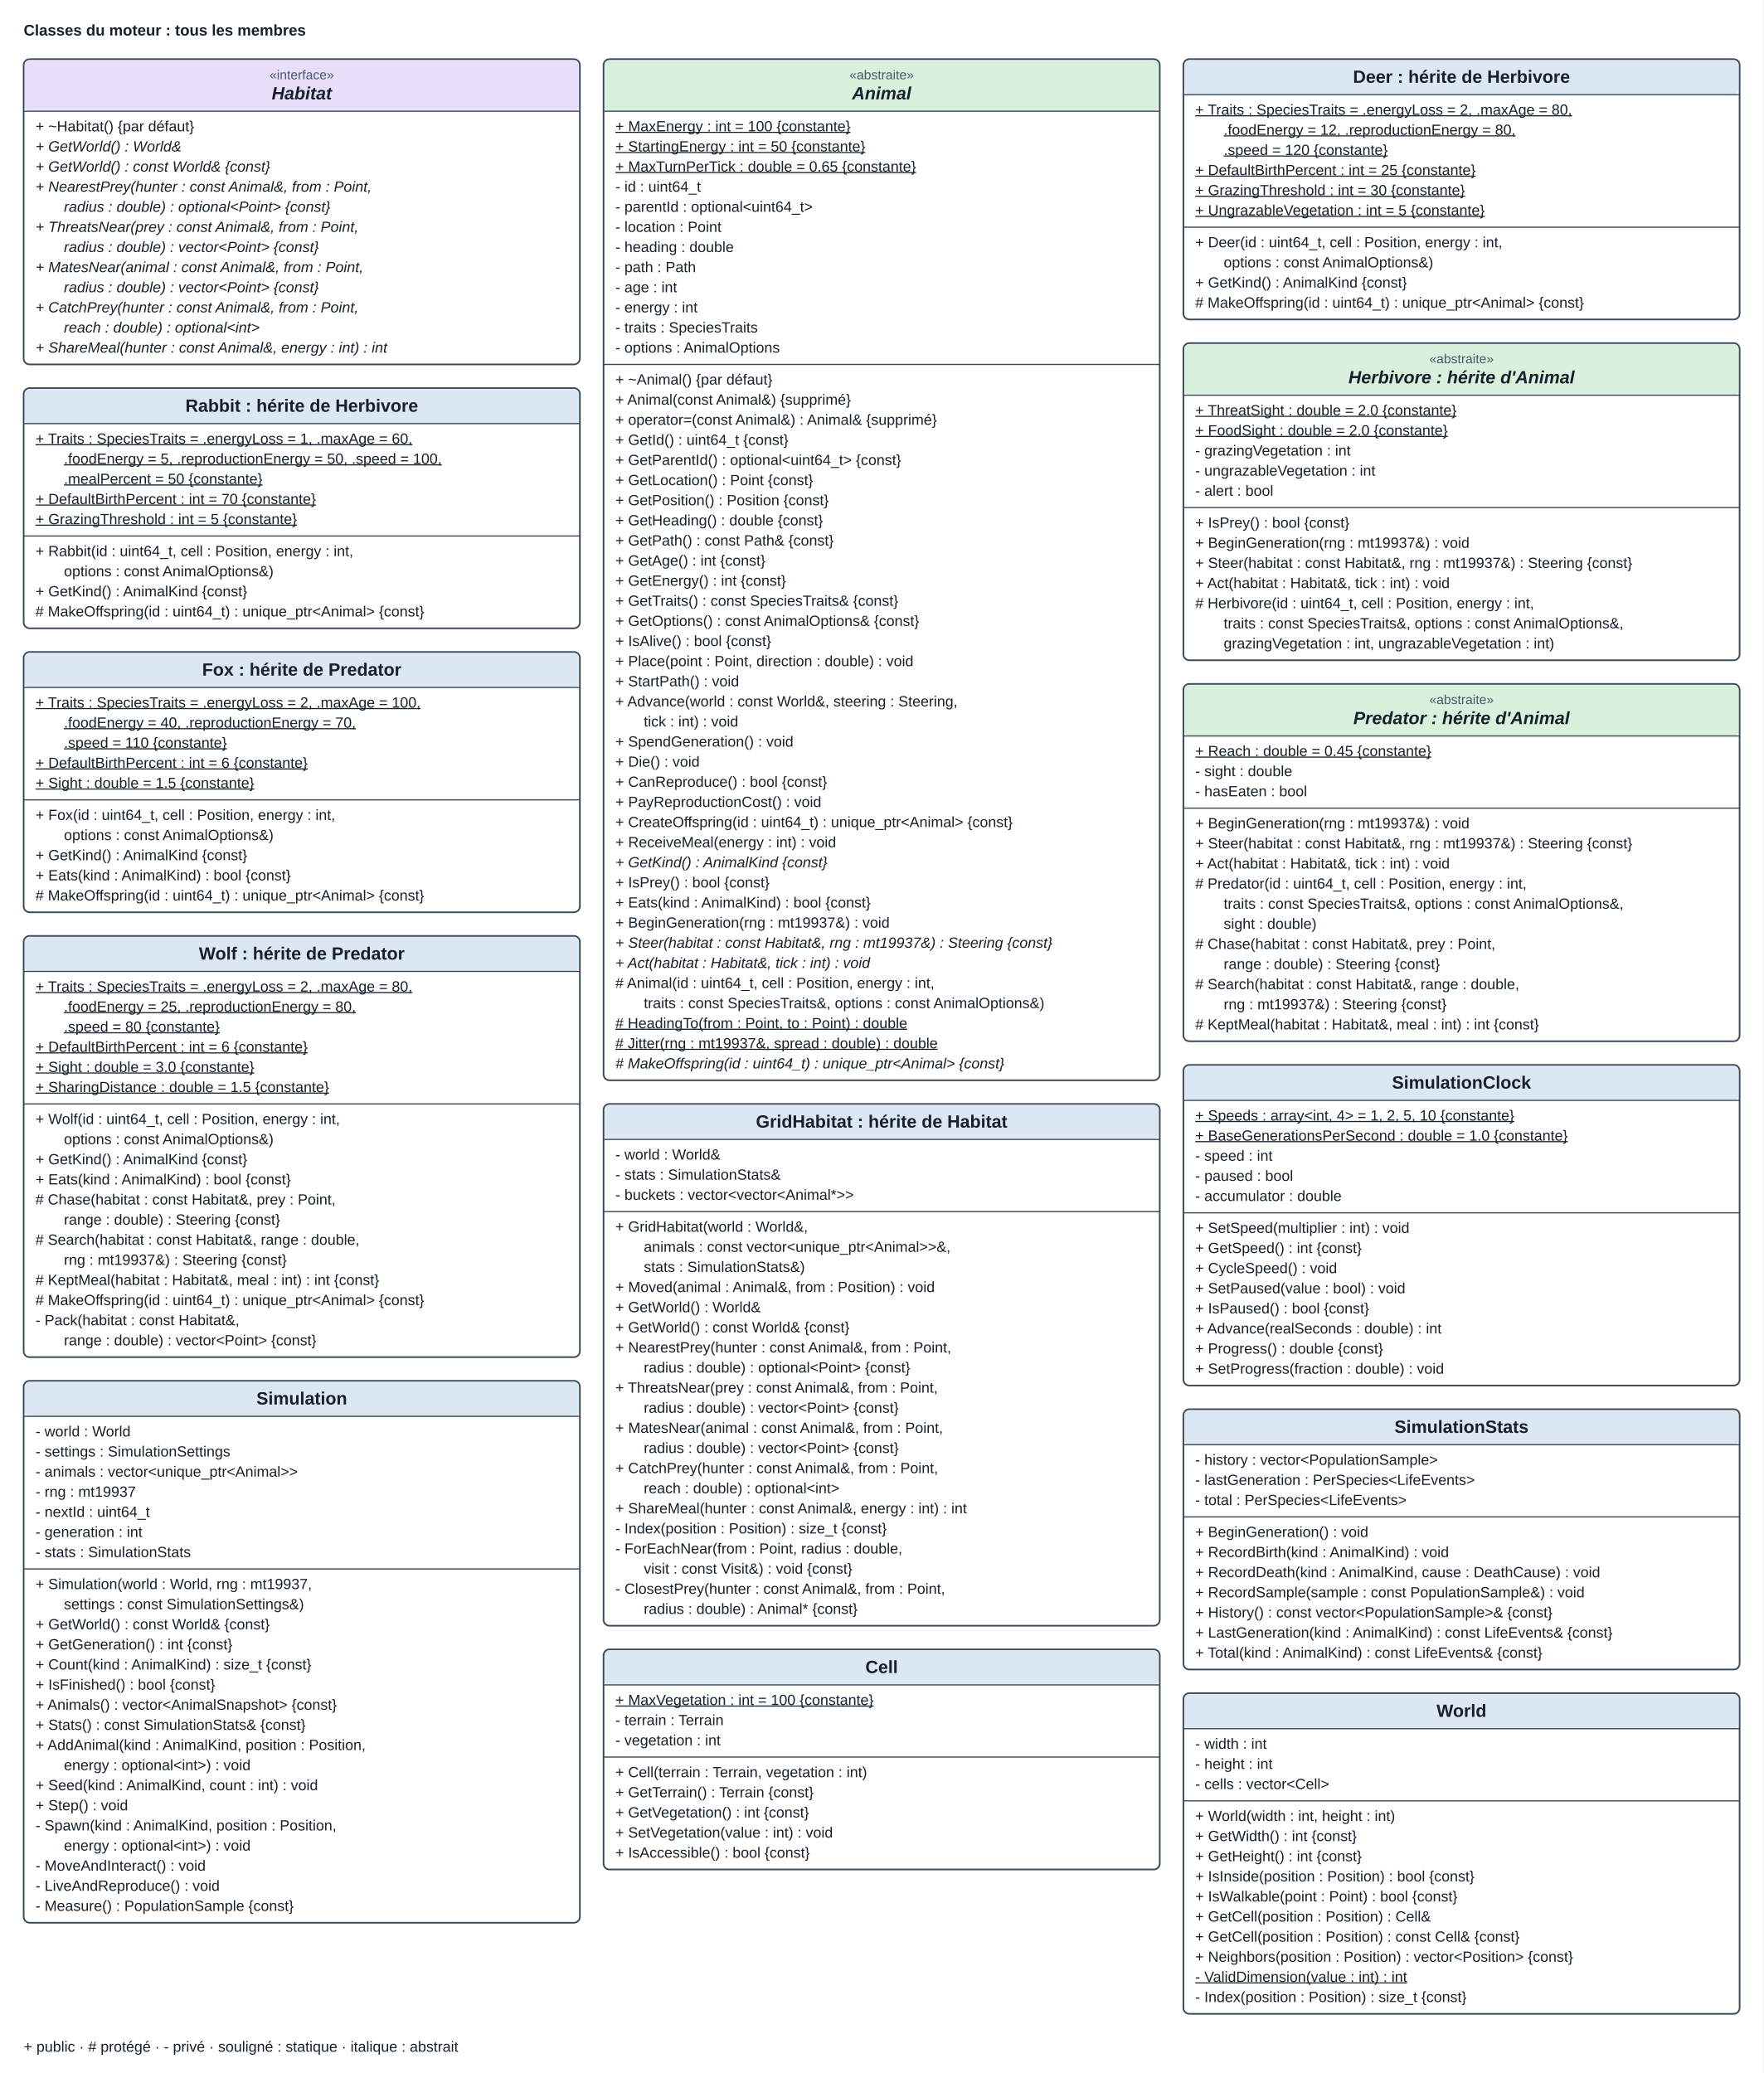
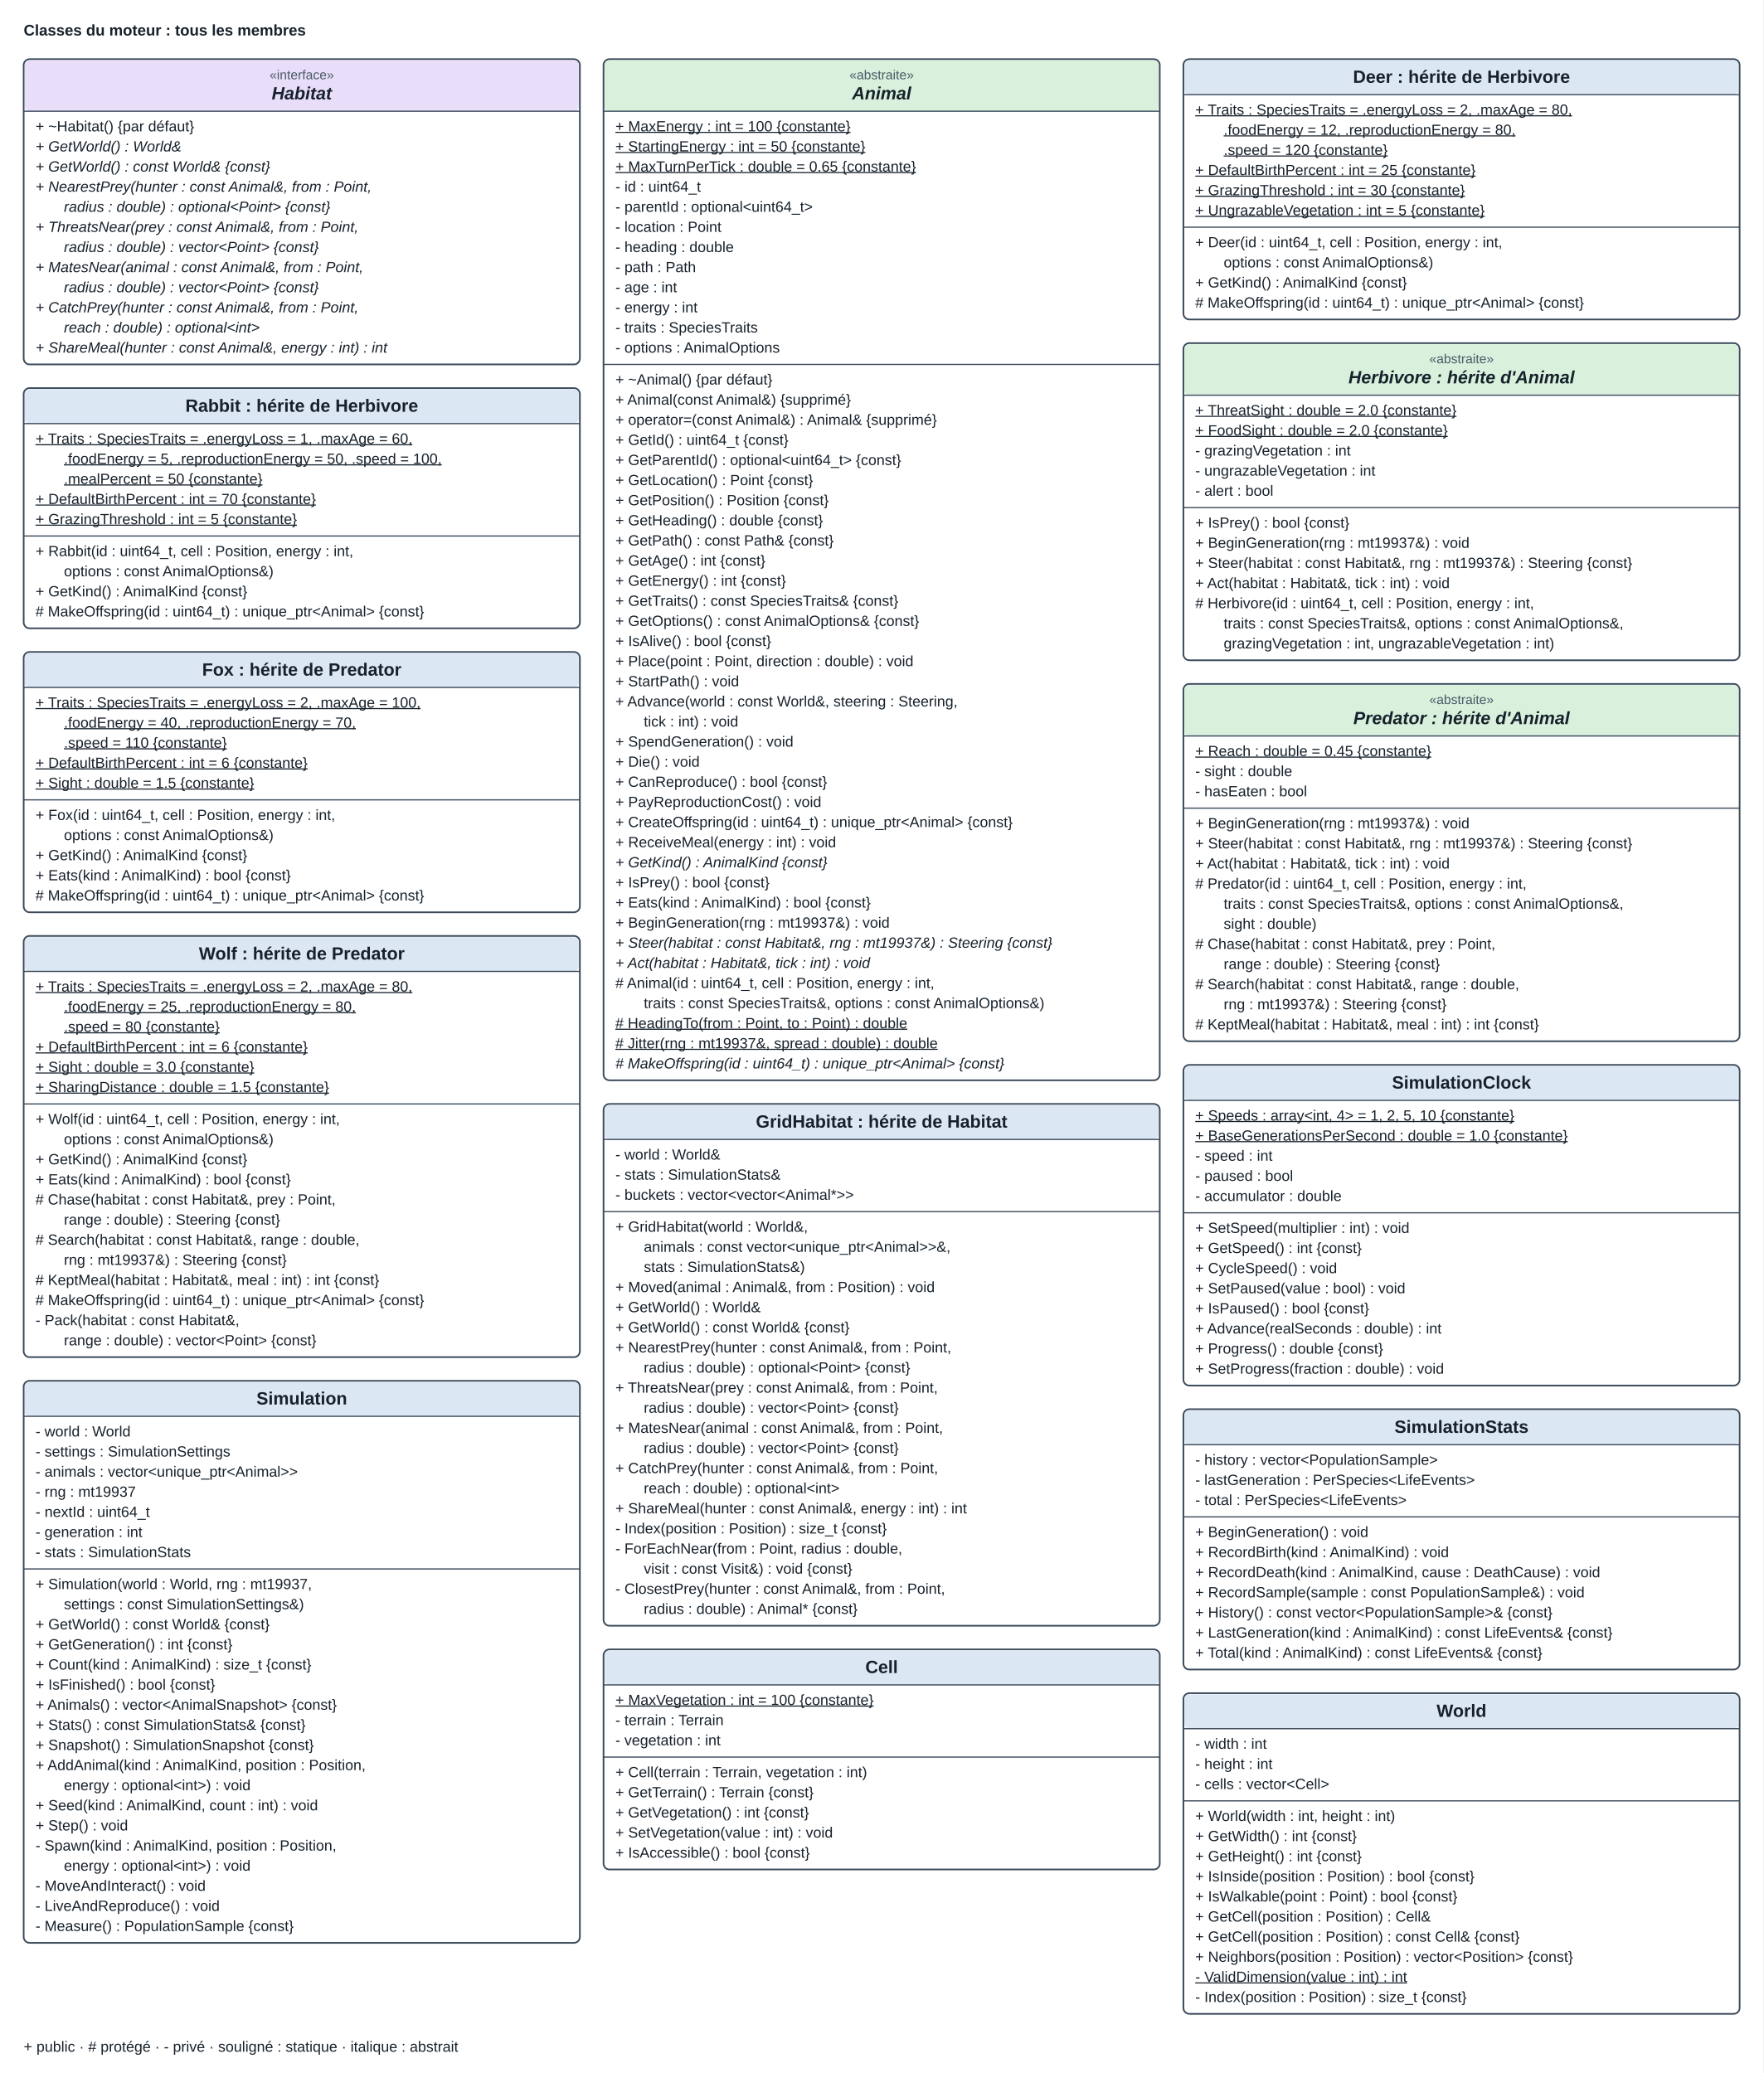
<svg xmlns="http://www.w3.org/2000/svg" viewBox="0 0 1490 1752" role="img" aria-label="Classes du moteur : tous les membres">
  <style>
 text { font-family: "Segoe UI", Arial, sans-serif; fill: #17212b; }
 .name { font-size: 15px; font-weight: 700; text-anchor: middle; }
 .abstract { font-style: italic; }
 .stereo { font-size: 11px; text-anchor: middle; fill: #4a5968; }
 .member { font-size: 12.5px; }
 .label { font-size: 12px; font-style: italic; fill: #3b4a5a; }
 .band { font-size: 14px; font-weight: 700; }
 .legend { font-size: 12.5px; }
 .legendtitle { font-size: 13px; font-weight: 700; }
</style>
  <defs>
    <marker id="triangle" viewBox="0 0 14 14" refX="13" refY="7" markerWidth="14" markerHeight="14" markerUnits="userSpaceOnUse" orient="auto">
      <path d="M1 1 L13 7 L1 13 Z" fill="#ffffff" stroke="#3b4a5a" stroke-width="1.4" />
    </marker>
    <marker id="diamond" viewBox="0 0 18 12" refX="1" refY="6" markerWidth="18" markerHeight="12" markerUnits="userSpaceOnUse" orient="auto">
      <path d="M1 6 L9 1 L17 6 L9 11 Z" fill="#3b4a5a" />
    </marker>
    <marker id="arrow" viewBox="0 0 12 12" refX="11" refY="6" markerWidth="12" markerHeight="12" markerUnits="userSpaceOnUse" orient="auto">
      <path d="M1 1 L11 6 L1 11" fill="none" stroke="#3b4a5a" stroke-width="1.6" />
    </marker>
  </defs>
  <rect width="1490" height="1752" fill="#ffffff" />
  <g class="box" data-width="470">
    <rect x="20" y="50" width="470" height="258" rx="5" fill="#ffffff" stroke="#3b4a5a" stroke-width="1.4" />
    <rect x="21" y="51" width="468" height="43" rx="4" fill="#e9defa" />
    <text x="255.0" y="67" class="stereo">«interface»</text>
    <text x="255.0" y="84" class="name abstract">Habitat</text>
    <line x1="20" y1="94" x2="490" y2="94" stroke="#3b4a5a" />
    <text x="30" y="111" class="member">+ ~Habitat() {par défaut}</text>
    <text x="30" y="128" class="member" font-style="italic">+ GetWorld() : World&amp;</text>
    <text x="30" y="145" class="member" font-style="italic">+ GetWorld() : const World&amp; {const}</text>
    <text x="30" y="162" class="member" font-style="italic">+ NearestPrey(hunter : const Animal&amp;, from : Point,</text>
    <text x="54" y="179" class="member" font-style="italic">radius : double) : optional&lt;Point&gt; {const}</text>
    <text x="30" y="196" class="member" font-style="italic">+ ThreatsNear(prey : const Animal&amp;, from : Point,</text>
    <text x="54" y="213" class="member" font-style="italic">radius : double) : vector&lt;Point&gt; {const}</text>
    <text x="30" y="230" class="member" font-style="italic">+ MatesNear(animal : const Animal&amp;, from : Point,</text>
    <text x="54" y="247" class="member" font-style="italic">radius : double) : vector&lt;Point&gt; {const}</text>
    <text x="30" y="264" class="member" font-style="italic">+ CatchPrey(hunter : const Animal&amp;, from : Point,</text>
    <text x="54" y="281" class="member" font-style="italic">reach : double) : optional&lt;int&gt;</text>
    <text x="30" y="298" class="member" font-style="italic">+ ShareMeal(hunter : const Animal&amp;, energy : int) : int</text>
  </g>
  <g class="box" data-width="470">
    <rect x="510" y="50" width="470" height="863" rx="5" fill="#ffffff" stroke="#3b4a5a" stroke-width="1.4" />
    <rect x="511" y="51" width="468" height="43" rx="4" fill="#d8f0dc" />
    <text x="745.0" y="67" class="stereo">«abstraite»</text>
    <text x="745.0" y="84" class="name abstract">Animal</text>
    <line x1="510" y1="94" x2="980" y2="94" stroke="#3b4a5a" />
    <text x="520" y="111" class="member" text-decoration="underline">+ MaxEnergy : int = 100 {constante}</text>
    <text x="520" y="128" class="member" text-decoration="underline">+ StartingEnergy : int = 50 {constante}</text>
    <text x="520" y="145" class="member" text-decoration="underline">+ MaxTurnPerTick : double = 0.65 {constante}</text>
    <text x="520" y="162" class="member">- id : uint64_t</text>
    <text x="520" y="179" class="member">- parentId : optional&lt;uint64_t&gt;</text>
    <text x="520" y="196" class="member">- location : Point</text>
    <text x="520" y="213" class="member">- heading : double</text>
    <text x="520" y="230" class="member">- path : Path</text>
    <text x="520" y="247" class="member">- age : int</text>
    <text x="520" y="264" class="member">- energy : int</text>
    <text x="520" y="281" class="member">- traits : SpeciesTraits</text>
    <text x="520" y="298" class="member">- options : AnimalOptions</text>
    <line x1="510" y1="308" x2="980" y2="308" stroke="#3b4a5a" />
    <text x="520" y="325" class="member">+ ~Animal() {par défaut}</text>
    <text x="520" y="342" class="member">+ Animal(const Animal&amp;) {supprimé}</text>
    <text x="520" y="359" class="member">+ operator=(const Animal&amp;) : Animal&amp; {supprimé}</text>
    <text x="520" y="376" class="member">+ GetId() : uint64_t {const}</text>
    <text x="520" y="393" class="member">+ GetParentId() : optional&lt;uint64_t&gt; {const}</text>
    <text x="520" y="410" class="member">+ GetLocation() : Point {const}</text>
    <text x="520" y="427" class="member">+ GetPosition() : Position {const}</text>
    <text x="520" y="444" class="member">+ GetHeading() : double {const}</text>
    <text x="520" y="461" class="member">+ GetPath() : const Path&amp; {const}</text>
    <text x="520" y="478" class="member">+ GetAge() : int {const}</text>
    <text x="520" y="495" class="member">+ GetEnergy() : int {const}</text>
    <text x="520" y="512" class="member">+ GetTraits() : const SpeciesTraits&amp; {const}</text>
    <text x="520" y="529" class="member">+ GetOptions() : const AnimalOptions&amp; {const}</text>
    <text x="520" y="546" class="member">+ IsAlive() : bool {const}</text>
    <text x="520" y="563" class="member">+ Place(point : Point, direction : double) : void</text>
    <text x="520" y="580" class="member">+ StartPath() : void</text>
    <text x="520" y="597" class="member">+ Advance(world : const World&amp;, steering : Steering,</text>
    <text x="544" y="614" class="member">tick : int) : void</text>
    <text x="520" y="631" class="member">+ SpendGeneration() : void</text>
    <text x="520" y="648" class="member">+ Die() : void</text>
    <text x="520" y="665" class="member">+ CanReproduce() : bool {const}</text>
    <text x="520" y="682" class="member">+ PayReproductionCost() : void</text>
    <text x="520" y="699" class="member">+ CreateOffspring(id : uint64_t) : unique_ptr&lt;Animal&gt; {const}</text>
    <text x="520" y="716" class="member">+ ReceiveMeal(energy : int) : void</text>
    <text x="520" y="733" class="member" font-style="italic">+ GetKind() : AnimalKind {const}</text>
    <text x="520" y="750" class="member">+ IsPrey() : bool {const}</text>
    <text x="520" y="767" class="member">+ Eats(kind : AnimalKind) : bool {const}</text>
    <text x="520" y="784" class="member">+ BeginGeneration(rng : mt19937&amp;) : void</text>
    <text x="520" y="801" class="member" font-style="italic">+ Steer(habitat : const Habitat&amp;, rng : mt19937&amp;) : Steering {const}</text>
    <text x="520" y="818" class="member" font-style="italic">+ Act(habitat : Habitat&amp;, tick : int) : void</text>
    <text x="520" y="835" class="member"># Animal(id : uint64_t, cell : Position, energy : int,</text>
    <text x="544" y="852" class="member">traits : const SpeciesTraits&amp;, options : const AnimalOptions&amp;)</text>
    <text x="520" y="869" class="member" text-decoration="underline"># HeadingTo(from : Point, to : Point) : double</text>
    <text x="520" y="886" class="member" text-decoration="underline"># Jitter(rng : mt19937&amp;, spread : double) : double</text>
    <text x="520" y="903" class="member" font-style="italic"># MakeOffspring(id : uint64_t) : unique_ptr&lt;Animal&gt; {const}</text>
  </g>
  <g class="box" data-width="470">
    <rect x="1000" y="50" width="470" height="220" rx="5" fill="#ffffff" stroke="#3b4a5a" stroke-width="1.4" />
    <rect x="1001" y="51" width="468" height="29" rx="4" fill="#dbe7f3" />
    <text x="1235.0" y="70" class="name">Deer  : hérite de Herbivore</text>
    <line x1="1000" y1="80" x2="1470" y2="80" stroke="#3b4a5a" />
    <text x="1010" y="97" class="member" text-decoration="underline">+ Traits : SpeciesTraits = .energyLoss = 2, .maxAge = 80,</text>
    <text x="1034" y="114" class="member" text-decoration="underline">.foodEnergy = 12, .reproductionEnergy = 80,</text>
    <text x="1034" y="131" class="member" text-decoration="underline">.speed = 120 {constante}</text>
    <text x="1010" y="148" class="member" text-decoration="underline">+ DefaultBirthPercent : int = 25 {constante}</text>
    <text x="1010" y="165" class="member" text-decoration="underline">+ GrazingThreshold : int = 30 {constante}</text>
    <text x="1010" y="182" class="member" text-decoration="underline">+ UngrazableVegetation : int = 5 {constante}</text>
    <line x1="1000" y1="192" x2="1470" y2="192" stroke="#3b4a5a" />
    <text x="1010" y="209" class="member">+ Deer(id : uint64_t, cell : Position, energy : int,</text>
    <text x="1034" y="226" class="member">options : const AnimalOptions&amp;)</text>
    <text x="1010" y="243" class="member">+ GetKind() : AnimalKind {const}</text>
    <text x="1010" y="260" class="member"># MakeOffspring(id : uint64_t) : unique_ptr&lt;Animal&gt; {const}</text>
  </g>
  <g class="box" data-width="470">
    <rect x="1000" y="290" width="470" height="268" rx="5" fill="#ffffff" stroke="#3b4a5a" stroke-width="1.4" />
    <rect x="1001" y="291" width="468" height="43" rx="4" fill="#d8f0dc" />
    <text x="1235.0" y="307" class="stereo">«abstraite»</text>
    <text x="1235.0" y="324" class="name abstract">Herbivore  : hérite d'Animal</text>
    <line x1="1000" y1="334" x2="1470" y2="334" stroke="#3b4a5a" />
    <text x="1010" y="351" class="member" text-decoration="underline">+ ThreatSight : double = 2.0 {constante}</text>
    <text x="1010" y="368" class="member" text-decoration="underline">+ FoodSight : double = 2.0 {constante}</text>
    <text x="1010" y="385" class="member">- grazingVegetation : int</text>
    <text x="1010" y="402" class="member">- ungrazableVegetation : int</text>
    <text x="1010" y="419" class="member">- alert : bool</text>
    <line x1="1000" y1="429" x2="1470" y2="429" stroke="#3b4a5a" />
    <text x="1010" y="446" class="member">+ IsPrey() : bool {const}</text>
    <text x="1010" y="463" class="member">+ BeginGeneration(rng : mt19937&amp;) : void</text>
    <text x="1010" y="480" class="member">+ Steer(habitat : const Habitat&amp;, rng : mt19937&amp;) : Steering {const}</text>
    <text x="1010" y="497" class="member">+ Act(habitat : Habitat&amp;, tick : int) : void</text>
    <text x="1010" y="514" class="member"># Herbivore(id : uint64_t, cell : Position, energy : int,</text>
    <text x="1034" y="531" class="member">traits : const SpeciesTraits&amp;, options : const AnimalOptions&amp;,</text>
    <text x="1034" y="548" class="member">grazingVegetation : int, ungrazableVegetation : int)</text>
  </g>
  <g class="box" data-width="470">
    <rect x="20" y="328" width="470" height="203" rx="5" fill="#ffffff" stroke="#3b4a5a" stroke-width="1.4" />
    <rect x="21" y="329" width="468" height="29" rx="4" fill="#dbe7f3" />
    <text x="255.0" y="348" class="name">Rabbit  : hérite de Herbivore</text>
    <line x1="20" y1="358" x2="490" y2="358" stroke="#3b4a5a" />
    <text x="30" y="375" class="member" text-decoration="underline">+ Traits : SpeciesTraits = .energyLoss = 1, .maxAge = 60,</text>
    <text x="54" y="392" class="member" text-decoration="underline">.foodEnergy = 5, .reproductionEnergy = 50, .speed = 100,</text>
    <text x="54" y="409" class="member" text-decoration="underline">.mealPercent = 50 {constante}</text>
    <text x="30" y="426" class="member" text-decoration="underline">+ DefaultBirthPercent : int = 70 {constante}</text>
    <text x="30" y="443" class="member" text-decoration="underline">+ GrazingThreshold : int = 5 {constante}</text>
    <line x1="20" y1="453" x2="490" y2="453" stroke="#3b4a5a" />
    <text x="30" y="470" class="member">+ Rabbit(id : uint64_t, cell : Position, energy : int,</text>
    <text x="54" y="487" class="member">options : const AnimalOptions&amp;)</text>
    <text x="30" y="504" class="member">+ GetKind() : AnimalKind {const}</text>
    <text x="30" y="521" class="member"># MakeOffspring(id : uint64_t) : unique_ptr&lt;Animal&gt; {const}</text>
  </g>
  <g class="box" data-width="470">
    <rect x="20" y="551" width="470" height="220" rx="5" fill="#ffffff" stroke="#3b4a5a" stroke-width="1.4" />
    <rect x="21" y="552" width="468" height="29" rx="4" fill="#dbe7f3" />
    <text x="255.0" y="571" class="name">Fox  : hérite de Predator</text>
    <line x1="20" y1="581" x2="490" y2="581" stroke="#3b4a5a" />
    <text x="30" y="598" class="member" text-decoration="underline">+ Traits : SpeciesTraits = .energyLoss = 2, .maxAge = 100,</text>
    <text x="54" y="615" class="member" text-decoration="underline">.foodEnergy = 40, .reproductionEnergy = 70,</text>
    <text x="54" y="632" class="member" text-decoration="underline">.speed = 110 {constante}</text>
    <text x="30" y="649" class="member" text-decoration="underline">+ DefaultBirthPercent : int = 6 {constante}</text>
    <text x="30" y="666" class="member" text-decoration="underline">+ Sight : double = 1.5 {constante}</text>
    <line x1="20" y1="676" x2="490" y2="676" stroke="#3b4a5a" />
    <text x="30" y="693" class="member">+ Fox(id : uint64_t, cell : Position, energy : int,</text>
    <text x="54" y="710" class="member">options : const AnimalOptions&amp;)</text>
    <text x="30" y="727" class="member">+ GetKind() : AnimalKind {const}</text>
    <text x="30" y="744" class="member">+ Eats(kind : AnimalKind) : bool {const}</text>
    <text x="30" y="761" class="member"># MakeOffspring(id : uint64_t) : unique_ptr&lt;Animal&gt; {const}</text>
  </g>
  <g class="box" data-width="470">
    <rect x="1000" y="578" width="470" height="302" rx="5" fill="#ffffff" stroke="#3b4a5a" stroke-width="1.4" />
    <rect x="1001" y="579" width="468" height="43" rx="4" fill="#d8f0dc" />
    <text x="1235.0" y="595" class="stereo">«abstraite»</text>
    <text x="1235.0" y="612" class="name abstract">Predator  : hérite d'Animal</text>
    <line x1="1000" y1="622" x2="1470" y2="622" stroke="#3b4a5a" />
    <text x="1010" y="639" class="member" text-decoration="underline">+ Reach : double = 0.45 {constante}</text>
    <text x="1010" y="656" class="member">- sight : double</text>
    <text x="1010" y="673" class="member">- hasEaten : bool</text>
    <line x1="1000" y1="683" x2="1470" y2="683" stroke="#3b4a5a" />
    <text x="1010" y="700" class="member">+ BeginGeneration(rng : mt19937&amp;) : void</text>
    <text x="1010" y="717" class="member">+ Steer(habitat : const Habitat&amp;, rng : mt19937&amp;) : Steering {const}</text>
    <text x="1010" y="734" class="member">+ Act(habitat : Habitat&amp;, tick : int) : void</text>
    <text x="1010" y="751" class="member"># Predator(id : uint64_t, cell : Position, energy : int,</text>
    <text x="1034" y="768" class="member">traits : const SpeciesTraits&amp;, options : const AnimalOptions&amp;,</text>
    <text x="1034" y="785" class="member">sight : double)</text>
    <text x="1010" y="802" class="member"># Chase(habitat : const Habitat&amp;, prey : Point,</text>
    <text x="1034" y="819" class="member">range : double) : Steering {const}</text>
    <text x="1010" y="836" class="member"># Search(habitat : const Habitat&amp;, range : double,</text>
    <text x="1034" y="853" class="member">rng : mt19937&amp;) : Steering {const}</text>
    <text x="1010" y="870" class="member"># KeptMeal(habitat : Habitat&amp;, meal : int) : int {const}</text>
  </g>
  <g class="box" data-width="470">
    <rect x="20" y="791" width="470" height="356" rx="5" fill="#ffffff" stroke="#3b4a5a" stroke-width="1.4" />
    <rect x="21" y="792" width="468" height="29" rx="4" fill="#dbe7f3" />
    <text x="255.0" y="811" class="name">Wolf  : hérite de Predator</text>
    <line x1="20" y1="821" x2="490" y2="821" stroke="#3b4a5a" />
    <text x="30" y="838" class="member" text-decoration="underline">+ Traits : SpeciesTraits = .energyLoss = 2, .maxAge = 80,</text>
    <text x="54" y="855" class="member" text-decoration="underline">.foodEnergy = 25, .reproductionEnergy = 80,</text>
    <text x="54" y="872" class="member" text-decoration="underline">.speed = 80 {constante}</text>
    <text x="30" y="889" class="member" text-decoration="underline">+ DefaultBirthPercent : int = 6 {constante}</text>
    <text x="30" y="906" class="member" text-decoration="underline">+ Sight : double = 3.0 {constante}</text>
    <text x="30" y="923" class="member" text-decoration="underline">+ SharingDistance : double = 1.5 {constante}</text>
    <line x1="20" y1="933" x2="490" y2="933" stroke="#3b4a5a" />
    <text x="30" y="950" class="member">+ Wolf(id : uint64_t, cell : Position, energy : int,</text>
    <text x="54" y="967" class="member">options : const AnimalOptions&amp;)</text>
    <text x="30" y="984" class="member">+ GetKind() : AnimalKind {const}</text>
    <text x="30" y="1001" class="member">+ Eats(kind : AnimalKind) : bool {const}</text>
    <text x="30" y="1018" class="member"># Chase(habitat : const Habitat&amp;, prey : Point,</text>
    <text x="54" y="1035" class="member">range : double) : Steering {const}</text>
    <text x="30" y="1052" class="member"># Search(habitat : const Habitat&amp;, range : double,</text>
    <text x="54" y="1069" class="member">rng : mt19937&amp;) : Steering {const}</text>
    <text x="30" y="1086" class="member"># KeptMeal(habitat : Habitat&amp;, meal : int) : int {const}</text>
    <text x="30" y="1103" class="member"># MakeOffspring(id : uint64_t) : unique_ptr&lt;Animal&gt; {const}</text>
    <text x="30" y="1120" class="member">- Pack(habitat : const Habitat&amp;,</text>
    <text x="54" y="1137" class="member">range : double) : vector&lt;Point&gt; {const}</text>
  </g>
  <g class="box" data-width="470">
    <rect x="1000" y="900" width="470" height="271" rx="5" fill="#ffffff" stroke="#3b4a5a" stroke-width="1.4" />
    <rect x="1001" y="901" width="468" height="29" rx="4" fill="#dbe7f3" />
    <text x="1235.0" y="920" class="name">SimulationClock</text>
    <line x1="1000" y1="930" x2="1470" y2="930" stroke="#3b4a5a" />
    <text x="1010" y="947" class="member" text-decoration="underline">+ Speeds : array&lt;int, 4&gt; = 1, 2, 5, 10 {constante}</text>
    <text x="1010" y="964" class="member" text-decoration="underline">+ BaseGenerationsPerSecond : double = 1.0 {constante}</text>
    <text x="1010" y="981" class="member">- speed : int</text>
    <text x="1010" y="998" class="member">- paused : bool</text>
    <text x="1010" y="1015" class="member">- accumulator : double</text>
    <line x1="1000" y1="1025" x2="1470" y2="1025" stroke="#3b4a5a" />
    <text x="1010" y="1042" class="member">+ SetSpeed(multiplier : int) : void</text>
    <text x="1010" y="1059" class="member">+ GetSpeed() : int {const}</text>
    <text x="1010" y="1076" class="member">+ CycleSpeed() : void</text>
    <text x="1010" y="1093" class="member">+ SetPaused(value : bool) : void</text>
    <text x="1010" y="1110" class="member">+ IsPaused() : bool {const}</text>
    <text x="1010" y="1127" class="member">+ Advance(realSeconds : double) : int</text>
    <text x="1010" y="1144" class="member">+ Progress() : double {const}</text>
    <text x="1010" y="1161" class="member">+ SetProgress(fraction : double) : void</text>
  </g>
  <g class="box" data-width="470">
    <rect x="510" y="933" width="470" height="441" rx="5" fill="#ffffff" stroke="#3b4a5a" stroke-width="1.4" />
    <rect x="511" y="934" width="468" height="29" rx="4" fill="#dbe7f3" />
    <text x="745.0" y="953" class="name">GridHabitat  : hérite de Habitat</text>
    <line x1="510" y1="963" x2="980" y2="963" stroke="#3b4a5a" />
    <text x="520" y="980" class="member">- world : World&amp;</text>
    <text x="520" y="997" class="member">- stats : SimulationStats&amp;</text>
    <text x="520" y="1014" class="member">- buckets : vector&lt;vector&lt;Animal*&gt;&gt;</text>
    <line x1="510" y1="1024" x2="980" y2="1024" stroke="#3b4a5a" />
    <text x="520" y="1041" class="member">+ GridHabitat(world : World&amp;,</text>
    <text x="544" y="1058" class="member">animals : const vector&lt;unique_ptr&lt;Animal&gt;&gt;&amp;,</text>
    <text x="544" y="1075" class="member">stats : SimulationStats&amp;)</text>
    <text x="520" y="1092" class="member">+ Moved(animal : Animal&amp;, from : Position) : void</text>
    <text x="520" y="1109" class="member">+ GetWorld() : World&amp;</text>
    <text x="520" y="1126" class="member">+ GetWorld() : const World&amp; {const}</text>
    <text x="520" y="1143" class="member">+ NearestPrey(hunter : const Animal&amp;, from : Point,</text>
    <text x="544" y="1160" class="member">radius : double) : optional&lt;Point&gt; {const}</text>
    <text x="520" y="1177" class="member">+ ThreatsNear(prey : const Animal&amp;, from : Point,</text>
    <text x="544" y="1194" class="member">radius : double) : vector&lt;Point&gt; {const}</text>
    <text x="520" y="1211" class="member">+ MatesNear(animal : const Animal&amp;, from : Point,</text>
    <text x="544" y="1228" class="member">radius : double) : vector&lt;Point&gt; {const}</text>
    <text x="520" y="1245" class="member">+ CatchPrey(hunter : const Animal&amp;, from : Point,</text>
    <text x="544" y="1262" class="member">reach : double) : optional&lt;int&gt;</text>
    <text x="520" y="1279" class="member">+ ShareMeal(hunter : const Animal&amp;, energy : int) : int</text>
    <text x="520" y="1296" class="member">- Index(position : Position) : size_t {const}</text>
    <text x="520" y="1313" class="member">- ForEachNear(from : Point, radius : double,</text>
    <text x="544" y="1330" class="member">visit : const Visit&amp;) : void {const}</text>
    <text x="520" y="1347" class="member">- ClosestPrey(hunter : const Animal&amp;, from : Point,</text>
    <text x="544" y="1364" class="member">radius : double) : Animal* {const}</text>
  </g>
  <g class="box" data-width="470">
-     <rect x="20" y="1167" width="470" height="458" rx="5" fill="#ffffff" stroke="#3b4a5a" stroke-width="1.4" />
+     <rect x="20" y="1167" width="470" height="475" rx="5" fill="#ffffff" stroke="#3b4a5a" stroke-width="1.4" />
    <rect x="21" y="1168" width="468" height="29" rx="4" fill="#dbe7f3" />
    <text x="255.0" y="1187" class="name">Simulation</text>
    <line x1="20" y1="1197" x2="490" y2="1197" stroke="#3b4a5a" />
    <text x="30" y="1214" class="member">- world : World</text>
    <text x="30" y="1231" class="member">- settings : SimulationSettings</text>
    <text x="30" y="1248" class="member">- animals : vector&lt;unique_ptr&lt;Animal&gt;&gt;</text>
    <text x="30" y="1265" class="member">- rng : mt19937</text>
    <text x="30" y="1282" class="member">- nextId : uint64_t</text>
    <text x="30" y="1299" class="member">- generation : int</text>
    <text x="30" y="1316" class="member">- stats : SimulationStats</text>
    <line x1="20" y1="1326" x2="490" y2="1326" stroke="#3b4a5a" />
    <text x="30" y="1343" class="member">+ Simulation(world : World, rng : mt19937,</text>
    <text x="54" y="1360" class="member">settings : const SimulationSettings&amp;)</text>
    <text x="30" y="1377" class="member">+ GetWorld() : const World&amp; {const}</text>
    <text x="30" y="1394" class="member">+ GetGeneration() : int {const}</text>
    <text x="30" y="1411" class="member">+ Count(kind : AnimalKind) : size_t {const}</text>
    <text x="30" y="1428" class="member">+ IsFinished() : bool {const}</text>
    <text x="30" y="1445" class="member">+ Animals() : vector&lt;AnimalSnapshot&gt; {const}</text>
    <text x="30" y="1462" class="member">+ Stats() : const SimulationStats&amp; {const}</text>
-     <text x="30" y="1479" class="member">+ AddAnimal(kind : AnimalKind, position : Position,</text>
-     <text x="54" y="1496" class="member">energy : optional&lt;int&gt;) : void</text>
-     <text x="30" y="1513" class="member">+ Seed(kind : AnimalKind, count : int) : void</text>
-     <text x="30" y="1530" class="member">+ Step() : void</text>
-     <text x="30" y="1547" class="member">- Spawn(kind : AnimalKind, position : Position,</text>
-     <text x="54" y="1564" class="member">energy : optional&lt;int&gt;) : void</text>
-     <text x="30" y="1581" class="member">- MoveAndInteract() : void</text>
-     <text x="30" y="1598" class="member">- LiveAndReproduce() : void</text>
-     <text x="30" y="1615" class="member">- Measure() : PopulationSample {const}</text>
+     <text x="30" y="1479" class="member">+ Snapshot() : SimulationSnapshot {const}</text>
+     <text x="30" y="1496" class="member">+ AddAnimal(kind : AnimalKind, position : Position,</text>
+     <text x="54" y="1513" class="member">energy : optional&lt;int&gt;) : void</text>
+     <text x="30" y="1530" class="member">+ Seed(kind : AnimalKind, count : int) : void</text>
+     <text x="30" y="1547" class="member">+ Step() : void</text>
+     <text x="30" y="1564" class="member">- Spawn(kind : AnimalKind, position : Position,</text>
+     <text x="54" y="1581" class="member">energy : optional&lt;int&gt;) : void</text>
+     <text x="30" y="1598" class="member">- MoveAndInteract() : void</text>
+     <text x="30" y="1615" class="member">- LiveAndReproduce() : void</text>
+     <text x="30" y="1632" class="member">- Measure() : PopulationSample {const}</text>
  </g>
  <g class="box" data-width="470">
    <rect x="1000" y="1191" width="470" height="220" rx="5" fill="#ffffff" stroke="#3b4a5a" stroke-width="1.4" />
    <rect x="1001" y="1192" width="468" height="29" rx="4" fill="#dbe7f3" />
    <text x="1235.0" y="1211" class="name">SimulationStats</text>
    <line x1="1000" y1="1221" x2="1470" y2="1221" stroke="#3b4a5a" />
    <text x="1010" y="1238" class="member">- history : vector&lt;PopulationSample&gt;</text>
    <text x="1010" y="1255" class="member">- lastGeneration : PerSpecies&lt;LifeEvents&gt;</text>
    <text x="1010" y="1272" class="member">- total : PerSpecies&lt;LifeEvents&gt;</text>
    <line x1="1000" y1="1282" x2="1470" y2="1282" stroke="#3b4a5a" />
    <text x="1010" y="1299" class="member">+ BeginGeneration() : void</text>
    <text x="1010" y="1316" class="member">+ RecordBirth(kind : AnimalKind) : void</text>
    <text x="1010" y="1333" class="member">+ RecordDeath(kind : AnimalKind, cause : DeathCause) : void</text>
    <text x="1010" y="1350" class="member">+ RecordSample(sample : const PopulationSample&amp;) : void</text>
    <text x="1010" y="1367" class="member">+ History() : const vector&lt;PopulationSample&gt;&amp; {const}</text>
    <text x="1010" y="1384" class="member">+ LastGeneration(kind : AnimalKind) : const LifeEvents&amp; {const}</text>
    <text x="1010" y="1401" class="member">+ Total(kind : AnimalKind) : const LifeEvents&amp; {const}</text>
  </g>
  <g class="box" data-width="470">
    <rect x="510" y="1394" width="470" height="186" rx="5" fill="#ffffff" stroke="#3b4a5a" stroke-width="1.4" />
    <rect x="511" y="1395" width="468" height="29" rx="4" fill="#dbe7f3" />
    <text x="745.0" y="1414" class="name">Cell</text>
    <line x1="510" y1="1424" x2="980" y2="1424" stroke="#3b4a5a" />
    <text x="520" y="1441" class="member" text-decoration="underline">+ MaxVegetation : int = 100 {constante}</text>
    <text x="520" y="1458" class="member">- terrain : Terrain</text>
    <text x="520" y="1475" class="member">- vegetation : int</text>
    <line x1="510" y1="1485" x2="980" y2="1485" stroke="#3b4a5a" />
    <text x="520" y="1502" class="member">+ Cell(terrain : Terrain, vegetation : int)</text>
    <text x="520" y="1519" class="member">+ GetTerrain() : Terrain {const}</text>
    <text x="520" y="1536" class="member">+ GetVegetation() : int {const}</text>
    <text x="520" y="1553" class="member">+ SetVegetation(value : int) : void</text>
    <text x="520" y="1570" class="member">+ IsAccessible() : bool {const}</text>
  </g>
  <g class="box" data-width="470">
    <rect x="1000" y="1431" width="470" height="271" rx="5" fill="#ffffff" stroke="#3b4a5a" stroke-width="1.4" />
    <rect x="1001" y="1432" width="468" height="29" rx="4" fill="#dbe7f3" />
    <text x="1235.0" y="1451" class="name">World</text>
    <line x1="1000" y1="1461" x2="1470" y2="1461" stroke="#3b4a5a" />
    <text x="1010" y="1478" class="member">- width : int</text>
    <text x="1010" y="1495" class="member">- height : int</text>
    <text x="1010" y="1512" class="member">- cells : vector&lt;Cell&gt;</text>
    <line x1="1000" y1="1522" x2="1470" y2="1522" stroke="#3b4a5a" />
    <text x="1010" y="1539" class="member">+ World(width : int, height : int)</text>
    <text x="1010" y="1556" class="member">+ GetWidth() : int {const}</text>
    <text x="1010" y="1573" class="member">+ GetHeight() : int {const}</text>
    <text x="1010" y="1590" class="member">+ IsInside(position : Position) : bool {const}</text>
    <text x="1010" y="1607" class="member">+ IsWalkable(point : Point) : bool {const}</text>
    <text x="1010" y="1624" class="member">+ GetCell(position : Position) : Cell&amp;</text>
    <text x="1010" y="1641" class="member">+ GetCell(position : Position) : const Cell&amp; {const}</text>
    <text x="1010" y="1658" class="member">+ Neighbors(position : Position) : vector&lt;Position&gt; {const}</text>
    <text x="1010" y="1675" class="member" text-decoration="underline">- ValidDimension(value : int) : int</text>
    <text x="1010" y="1692" class="member">- Index(position : Position) : size_t {const}</text>
  </g>
  <text x="20" y="30" class="legendtitle">Classes du moteur : tous les membres</text>
  <text x="20" y="1734" class="legend">+ public  ·  # protégé  ·  - privé  ·  souligné : statique  ·  italique : abstrait</text>
</svg>
